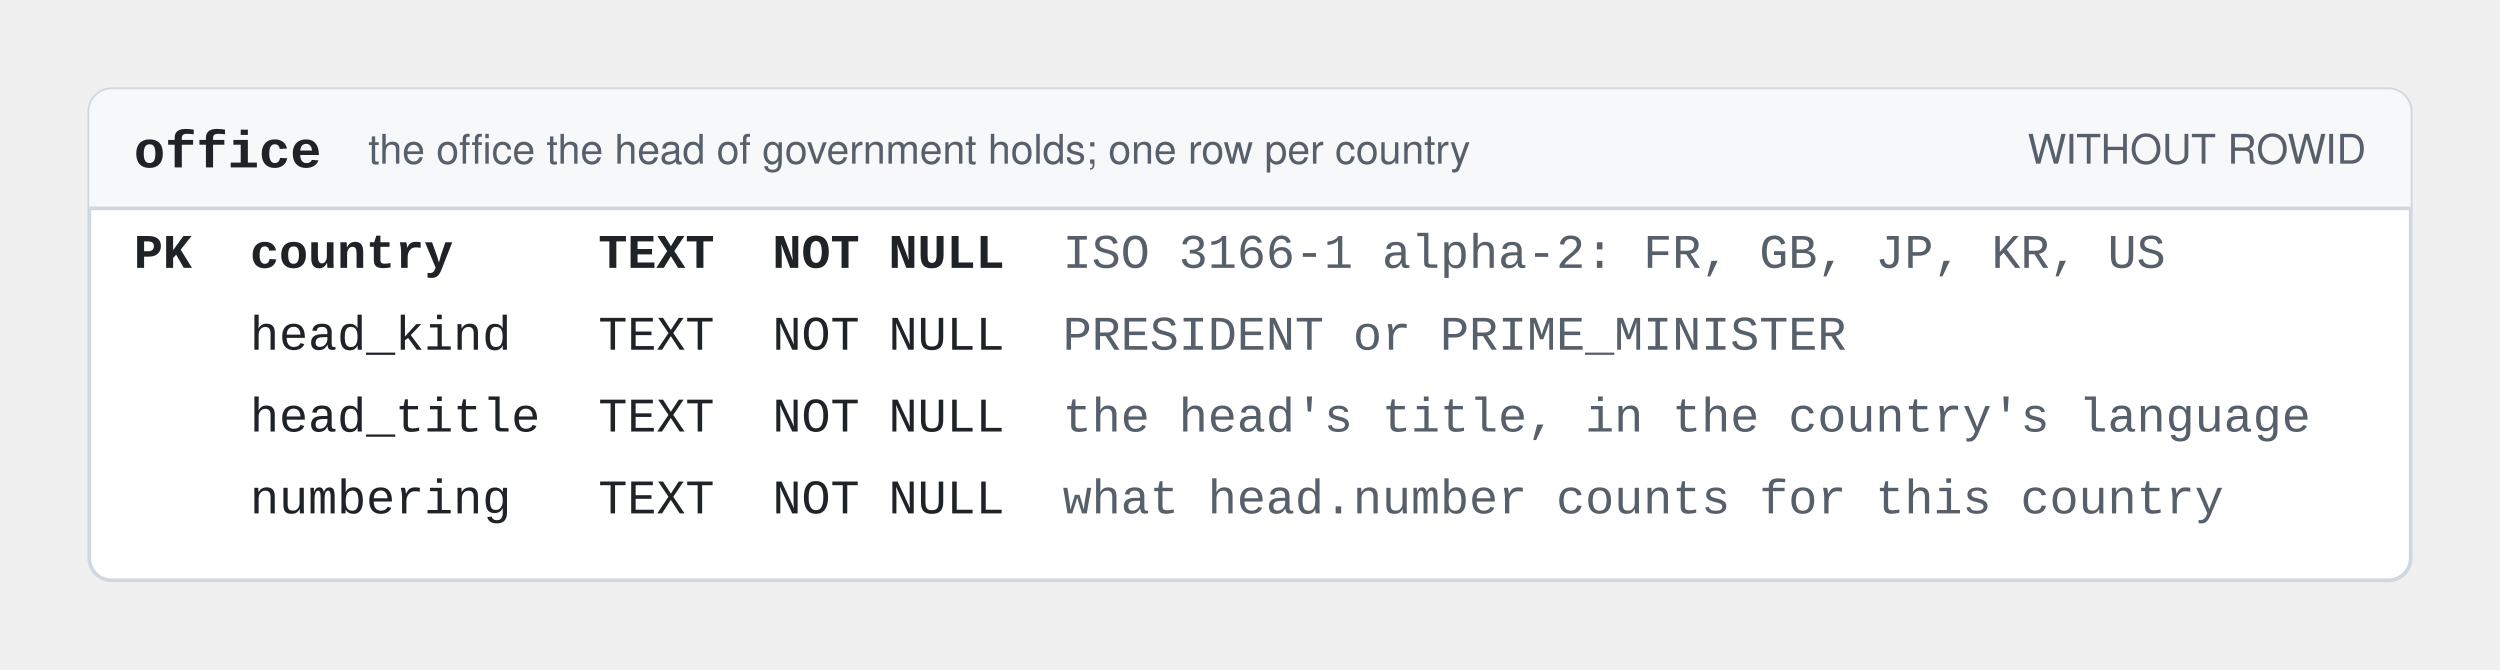
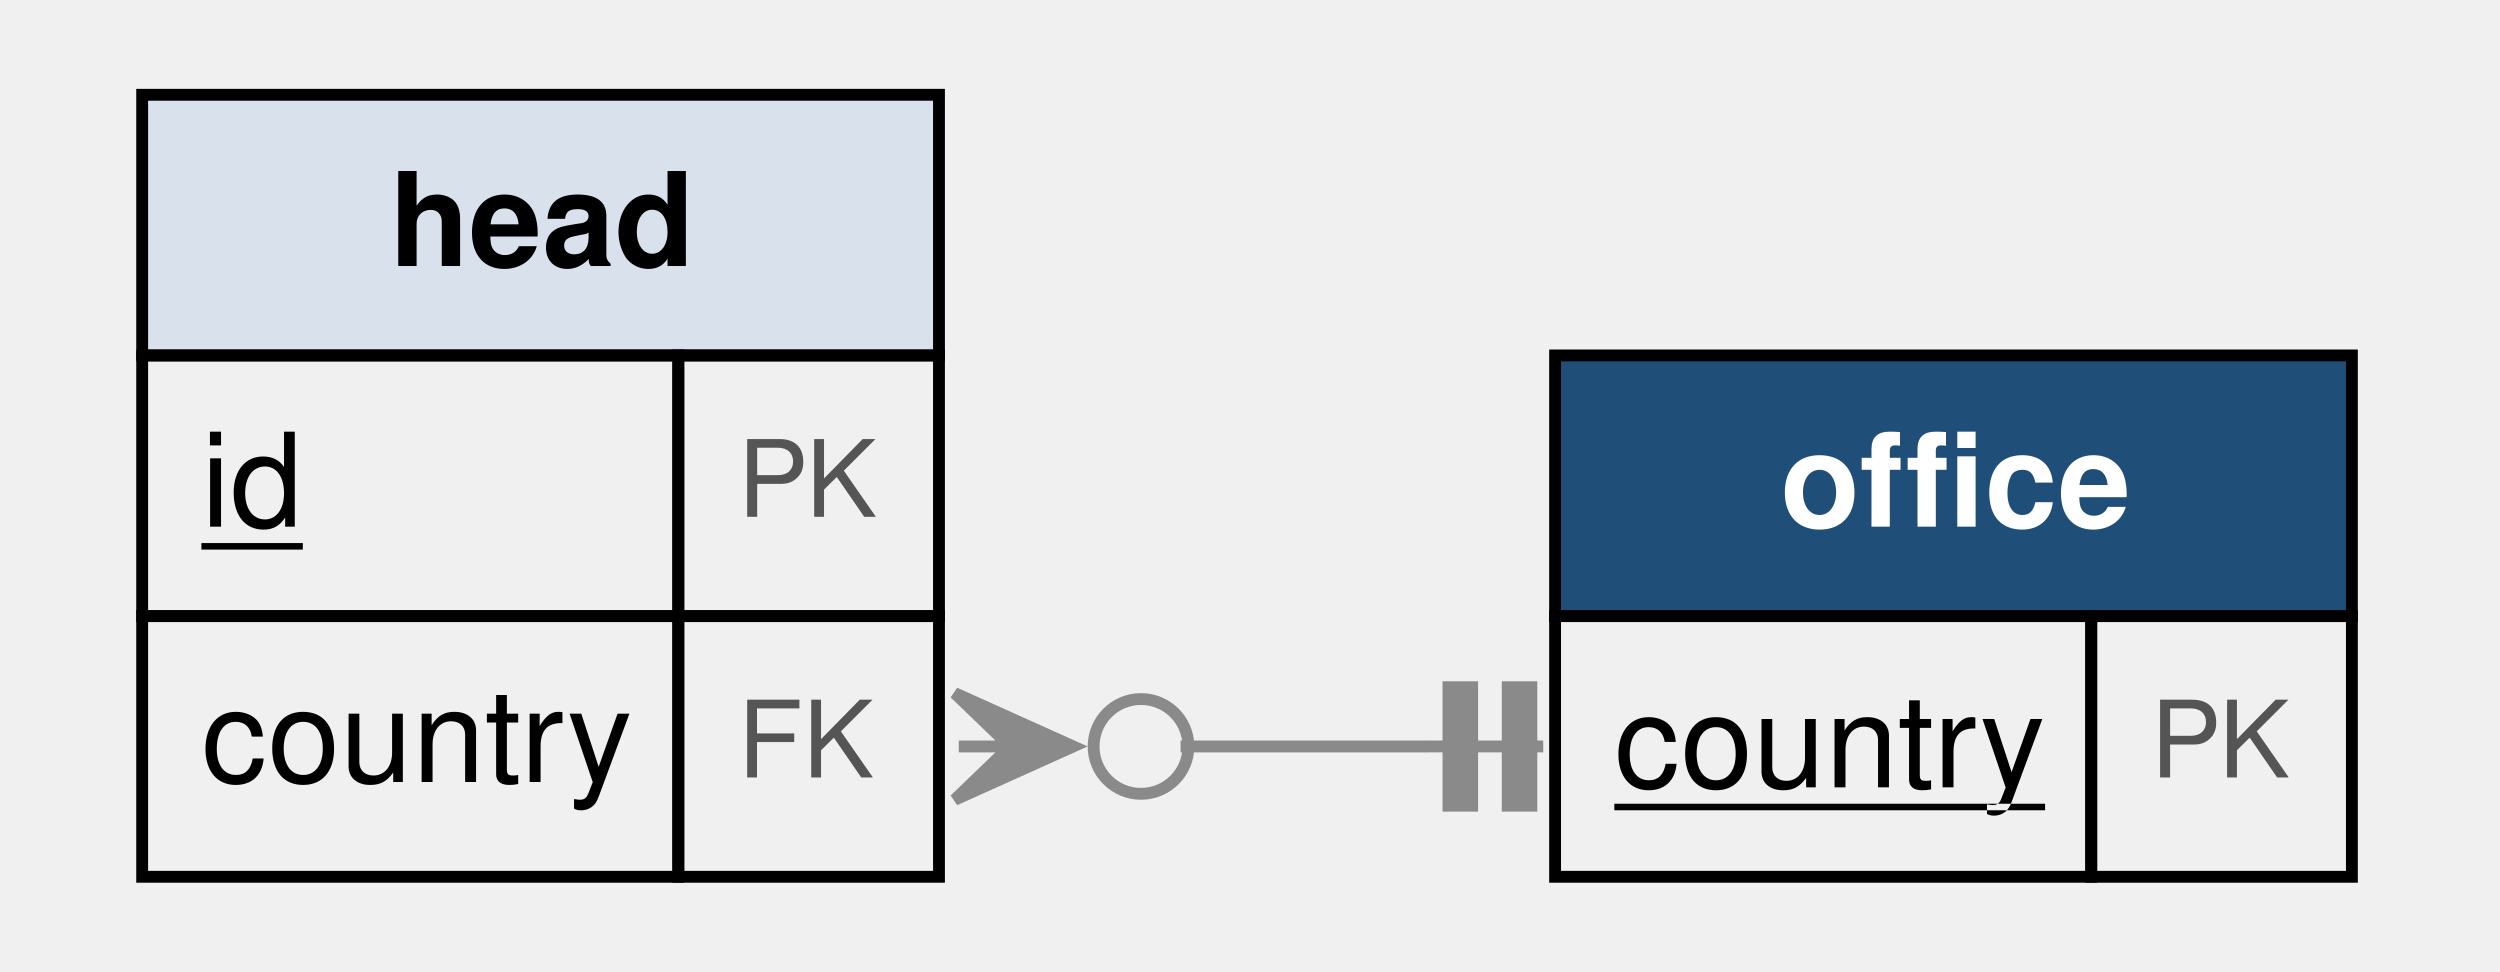
- <svg xmlns="http://www.w3.org/2000/svg" width="672" height="180" viewBox="0 0 672 180">
-   <g id="office">
-     <rect x="24" y="24" width="624" height="132" rx="6" fill="#ffffff" stroke="#d0d7de" />
-     <path d="M24 56h624v-26a6 6 0 0 0 -6 -6h-612a6 6 0 0 0 -6 6z" fill="#f6f8fa" />
-     <line x1="24" y1="56" x2="648" y2="56" stroke="#d0d7de" />
-     <text x="36" y="45" font-family="ui-monospace, SFMono-Regular, Menlo, Consolas, 'Liberation Mono', monospace" font-size="14" font-weight="600" fill="#1f2328">office</text>
-     <text x="636" y="44" font-family="-apple-system, BlinkMacSystemFont, 'Segoe UI', Helvetica, Arial, sans-serif" font-size="11" fill="#57606a" text-anchor="end">WITHOUT ROWID</text>
-     <text x="99" y="44" font-family="-apple-system, BlinkMacSystemFont, 'Segoe UI', Helvetica, Arial, sans-serif" font-size="11" fill="#57606a">the office the head of government holds; one row per country</text>
-     <text x="36" y="72" font-family="ui-monospace, SFMono-Regular, Menlo, Consolas, 'Liberation Mono', monospace" font-size="13" font-weight="600" fill="#1f2328" xml:space="preserve">PK  country     TEXT  NOT NULL  <tspan font-weight="400" fill="#57606a">ISO 3166-1 alpha-2: FR, GB, JP, KR, US</tspan>
-     </text>
-     <text x="36" y="94" font-family="ui-monospace, SFMono-Regular, Menlo, Consolas, 'Liberation Mono', monospace" font-size="13" fill="#1f2328" xml:space="preserve">    head_kind   TEXT  NOT NULL  <tspan font-weight="400" fill="#57606a">PRESIDENT or PRIME_MINISTER</tspan>
-     </text>
-     <text x="36" y="116" font-family="ui-monospace, SFMono-Regular, Menlo, Consolas, 'Liberation Mono', monospace" font-size="13" fill="#1f2328" xml:space="preserve">    head_title  TEXT  NOT NULL  <tspan font-weight="400" fill="#57606a">the head's title, in the country's language</tspan>
-     </text>
-     <text x="36" y="138" font-family="ui-monospace, SFMono-Regular, Menlo, Consolas, 'Liberation Mono', monospace" font-size="13" fill="#1f2328" xml:space="preserve">    numbering   TEXT  NOT NULL  <tspan font-weight="400" fill="#57606a">what head.number counts for this country</tspan>
-     </text>
+ <svg xmlns="http://www.w3.org/2000/svg" width="211pt" height="82pt" viewBox="0.00 0.00 211.00 82.00">
+   <g id="graph0" class="graph" transform="scale(1 1) rotate(0) translate(4 78)">
+     <g id="node1" class="node">
+       <polygon fill="#d9e2ec" stroke="none" points="8,-48 8,-70 75.25,-70 75.25,-48 8,-48" />
+       <polygon fill="none" stroke="black" points="8,-48 8,-70 75.25,-70 75.25,-48 8,-48" />
+       <text xml:space="preserve" text-anchor="start" x="28.88" y="-55.55" font-family="Helvetica,sans-Serif" font-weight="bold" font-size="11.00">head</text>
+       <polygon fill="none" stroke="black" points="8,-26 8,-48 53.25,-48 53.25,-26 8,-26" />
+       <text xml:space="preserve" text-anchor="start" x="13" y="-33.55" font-family="Helvetica,sans-Serif" text-decoration="underline" font-size="11.00">id</text>
+       <polygon fill="none" stroke="black" points="53.25,-26 53.25,-48 75.25,-48 75.25,-26 53.25,-26" />
+       <text xml:space="preserve" text-anchor="start" x="58.25" y="-34.38" font-family="Helvetica,sans-Serif" font-size="9.00" fill="#555555">PK</text>
+       <polygon fill="none" stroke="black" points="8,-4 8,-26 53.25,-26 53.25,-4 8,-4" />
+       <text xml:space="preserve" text-anchor="start" x="13" y="-12" font-family="Helvetica,sans-Serif" font-size="11.00">country</text>
+       <polygon fill="none" stroke="black" points="53.25,-4 53.25,-26 75.25,-26 75.25,-4 53.25,-4" />
+       <text xml:space="preserve" text-anchor="start" x="58.25" y="-12.38" font-family="Helvetica,sans-Serif" font-size="9.00" fill="#555555">FK</text>
+     </g>
+     <g id="node2" class="node">
+       <polygon fill="#1f4e79" stroke="none" points="127.25,-26 127.25,-48 194.5,-48 194.5,-26 127.25,-26" />
+       <polygon fill="none" stroke="black" points="127.25,-26 127.25,-48 194.5,-48 194.5,-26 127.25,-26" />
+       <text xml:space="preserve" text-anchor="start" x="146.25" y="-33.55" font-family="Helvetica,sans-Serif" font-weight="bold" font-size="11.00" fill="white">office</text>
+       <polygon fill="none" stroke="black" points="127.25,-4 127.25,-26 172.5,-26 172.5,-4 127.25,-4" />
+       <text xml:space="preserve" text-anchor="start" x="132.25" y="-11.55" font-family="Helvetica,sans-Serif" text-decoration="underline" font-size="11.00">country</text>
+       <polygon fill="none" stroke="black" points="172.5,-4 172.5,-26 194.5,-26 194.5,-4 172.5,-4" />
+       <text xml:space="preserve" text-anchor="start" x="177.5" y="-12.38" font-family="Helvetica,sans-Serif" font-size="9.00" fill="#555555">PK</text>
+     </g>
+     <g id="edge1" class="edge">
+       <path fill="none" stroke="#8a8a8a" d="M95.64,-15C102.37,-15 108.14,-15 116.3,-15" />
+       <polygon fill="#8a8a8a" stroke="#8a8a8a" points="86.58,-15 76.58,-10.5 81.25,-15 76.92,-15 76.92,-15 76.92,-15 81.25,-15 76.58,-19.5 86.58,-15" />
+       <ellipse fill="none" stroke="#8a8a8a" cx="92.3" cy="-15" rx="4" ry="4" />
+       <polygon fill="#8a8a8a" stroke="#8a8a8a" points="125.25,-10 125.25,-20 123.25,-20 123.25,-10 125.25,-10" />
+       <polyline fill="none" stroke="#8a8a8a" points="126.25,-15 121.25,-15" />
+       <polygon fill="#8a8a8a" stroke="#8a8a8a" points="120.25,-10 120.25,-20 118.25,-20 118.25,-10 120.25,-10" />
+       <polyline fill="none" stroke="#8a8a8a" points="121.25,-15 116.25,-15" />
+     </g>
  </g>
</svg>
